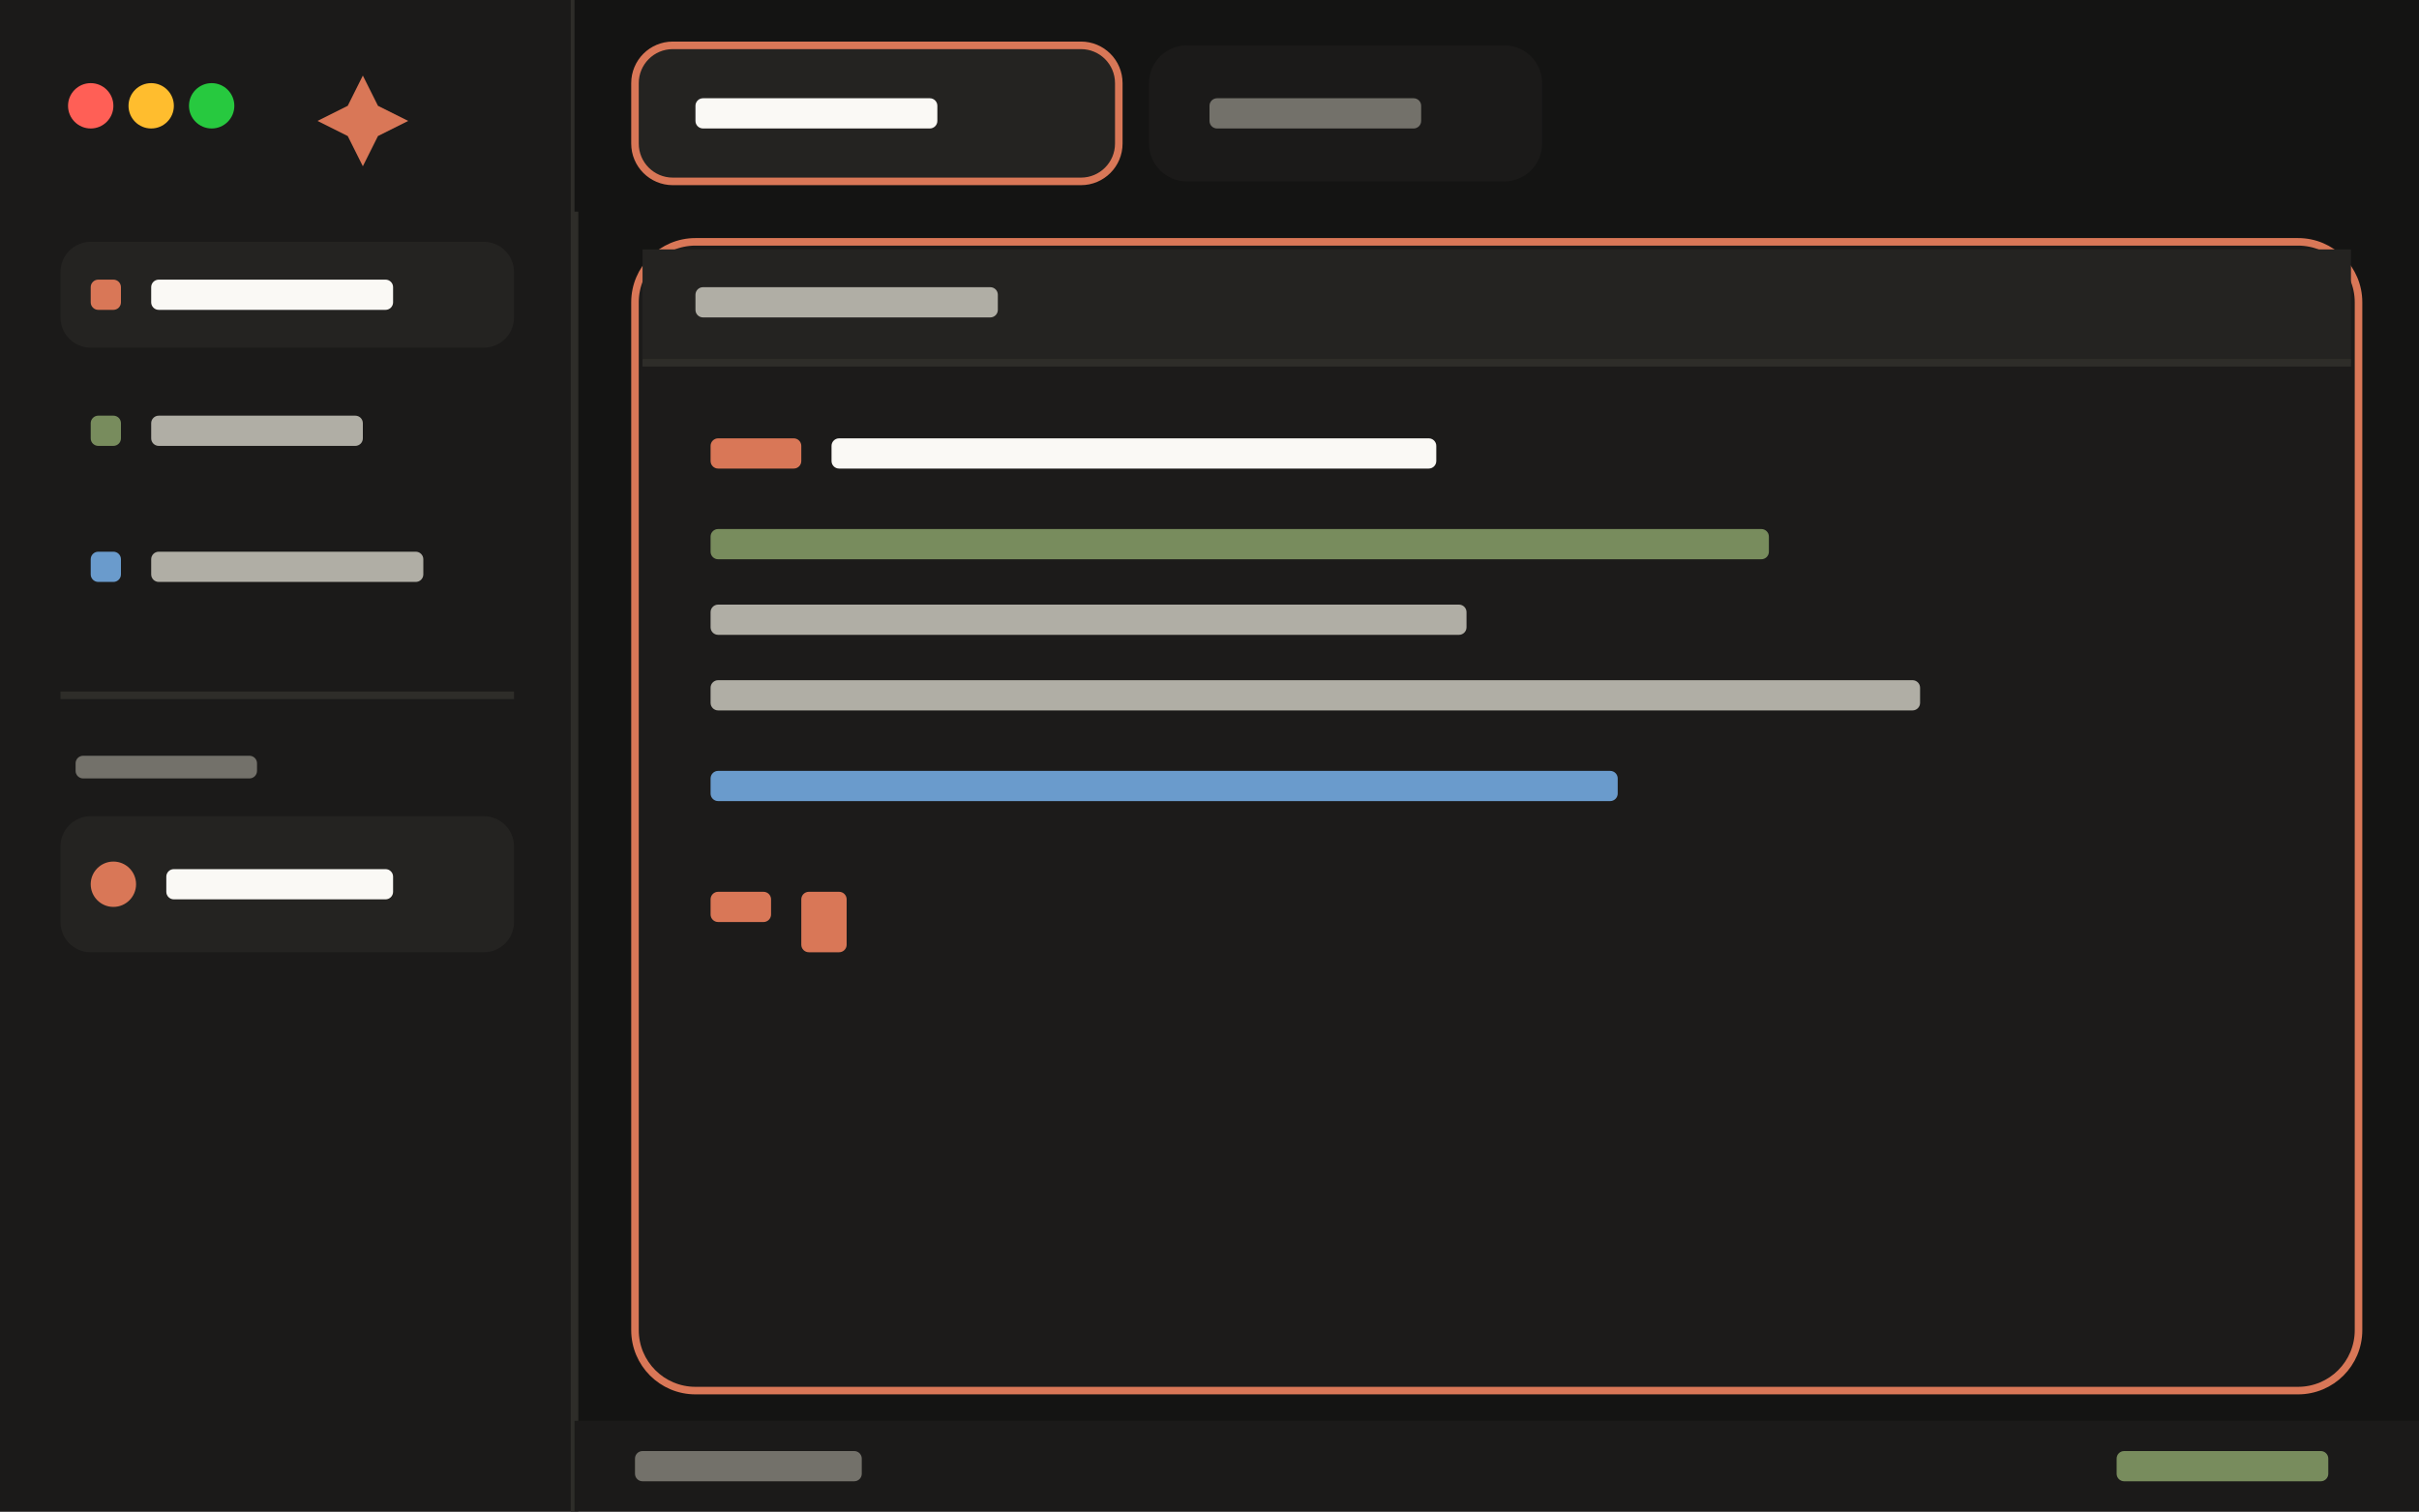
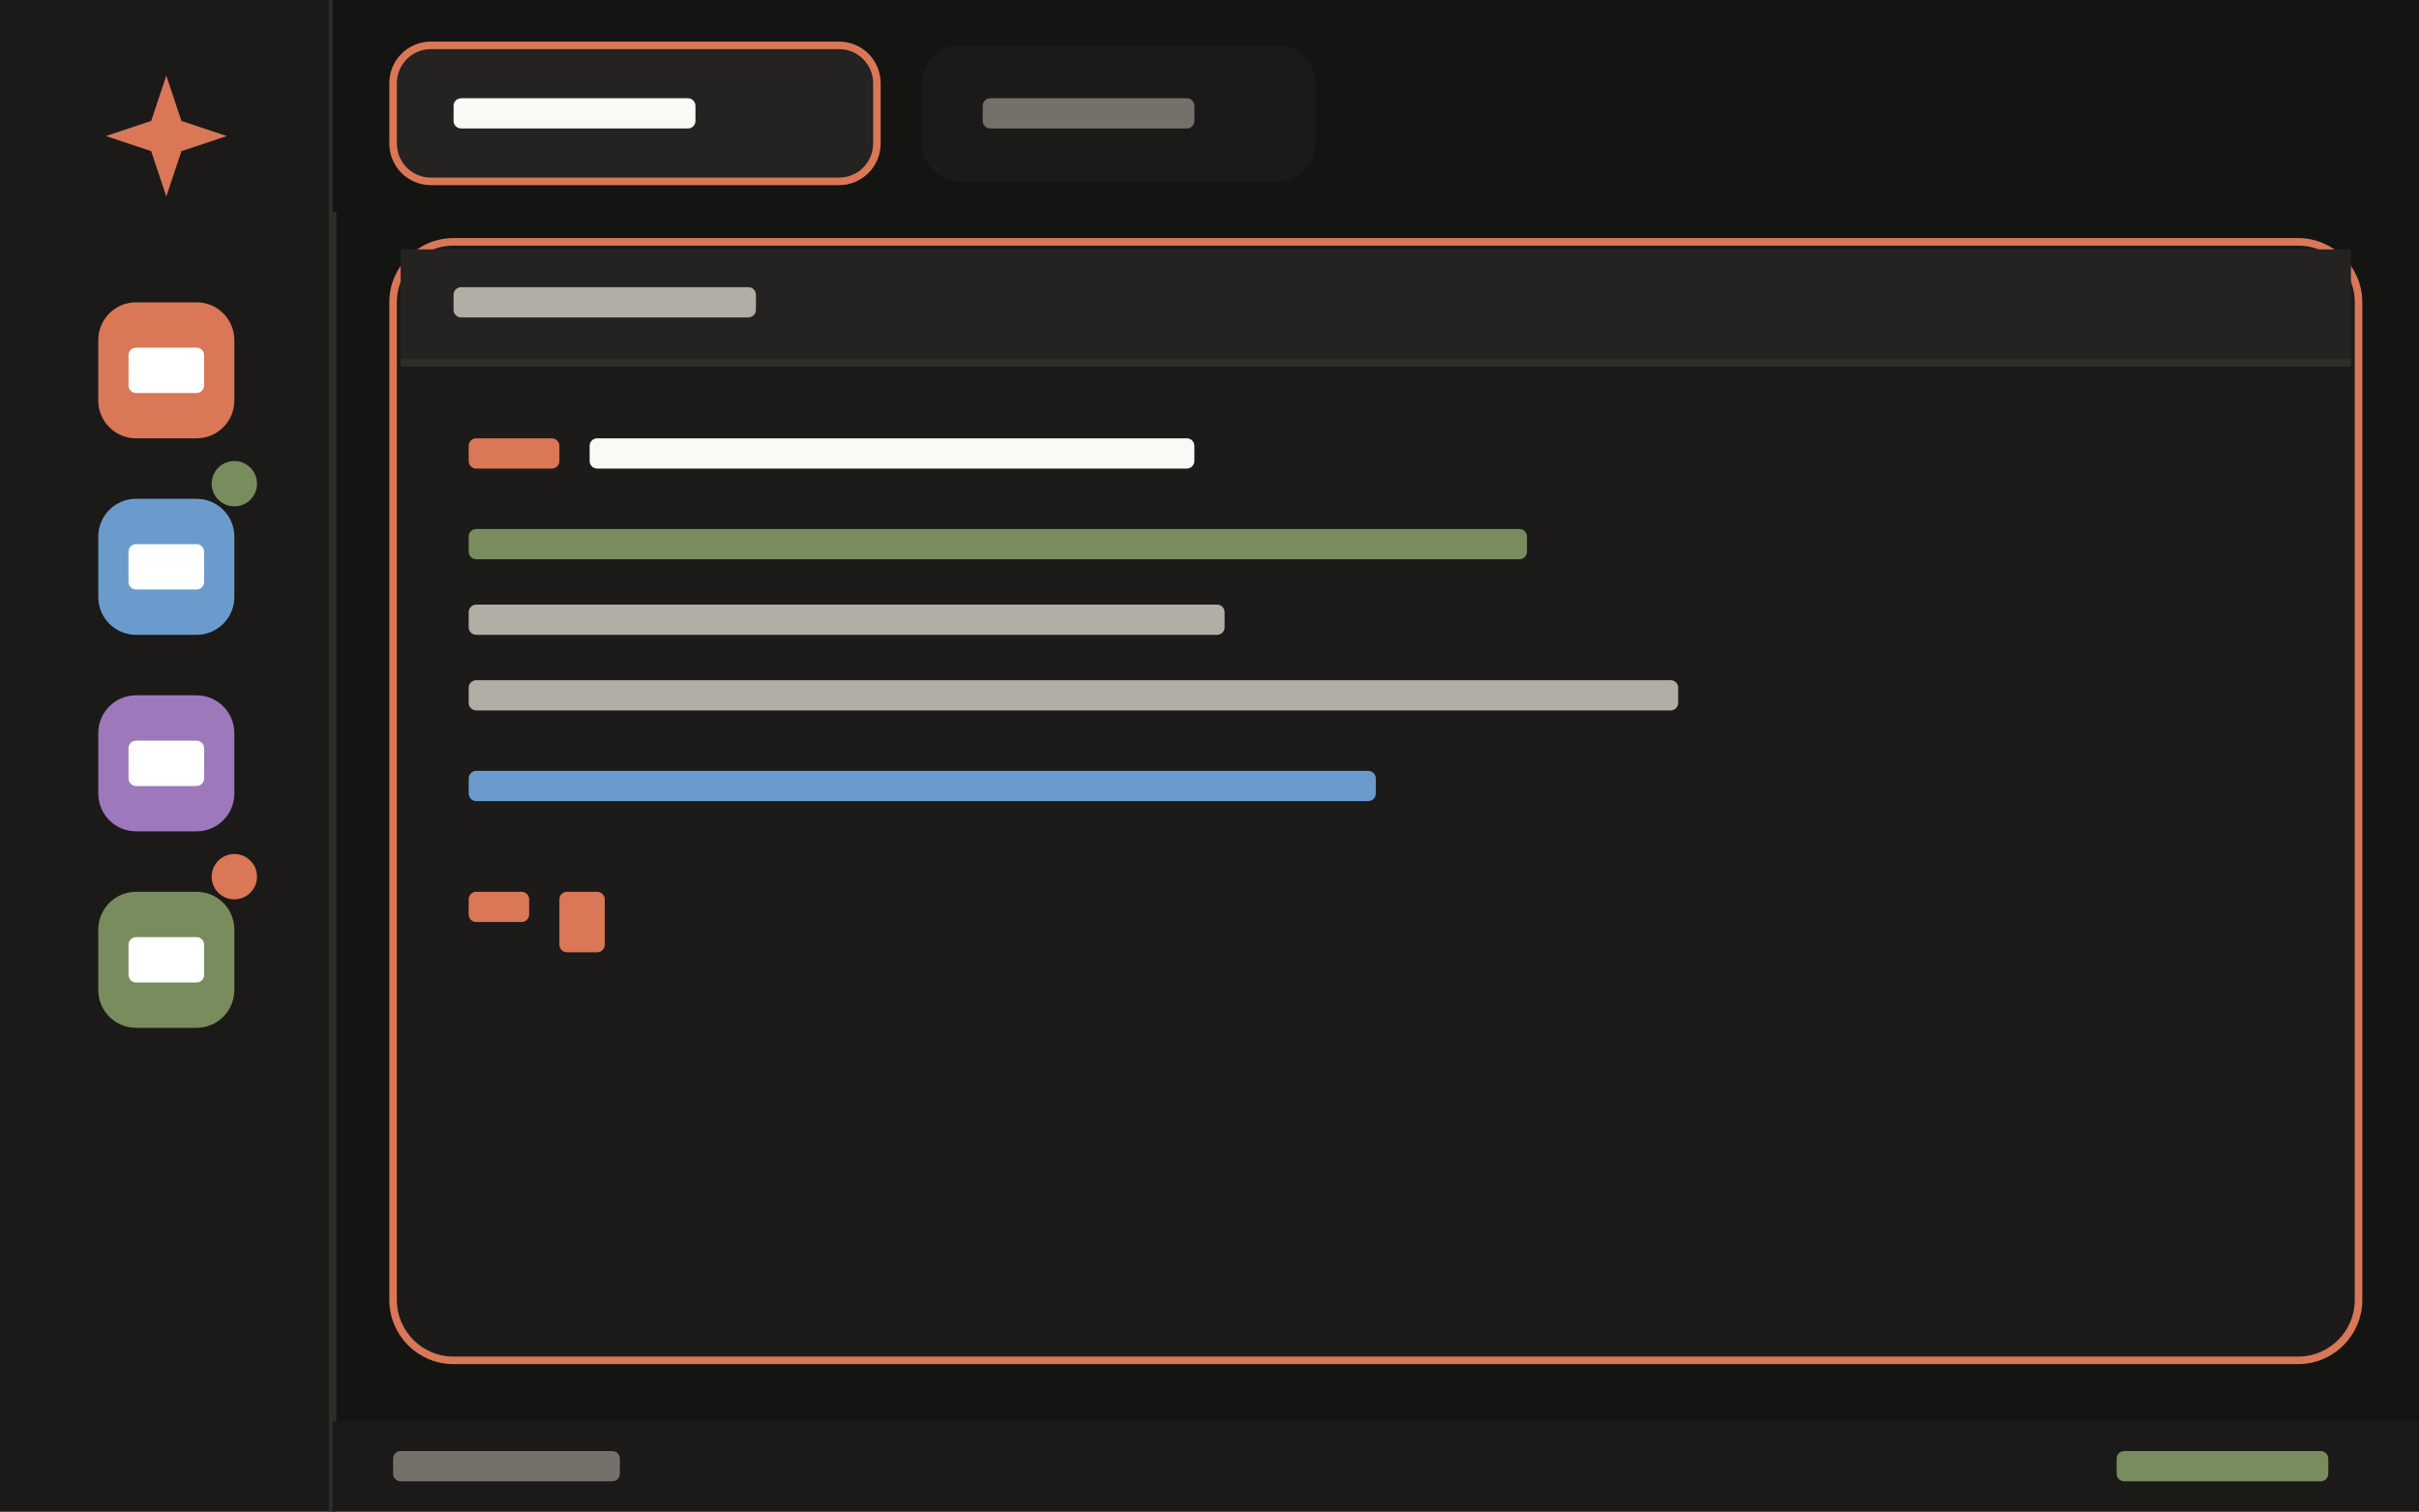
<svg xmlns="http://www.w3.org/2000/svg" viewBox="0 0 320 200">
  <rect width="320" height="200" fill="#141413" />
-   <rect x="0" y="0" width="76" height="200" fill="#1b1a19" />
-   <line x1="76" y1="0" x2="76" y2="200" stroke="#2e2d29" stroke-width="1" />
-   <circle cx="12" cy="14" r="3" fill="#ff5f56" />
-   <circle cx="20" cy="14" r="3" fill="#ffbd2e" />
-   <circle cx="28" cy="14" r="3" fill="#27c93f" />
-   <path d="M 46 14 L 48 10 L 50 14 L 54 16 L 50 18 L 48 22 L 46 18 L 42 16 Z" fill="#d97757" />
-   <rect x="8" y="32" width="60" height="14" rx="4" fill="#242321" />
-   <rect x="12" y="37" width="4" height="4" rx="1" fill="#d97757" />
-   <rect x="20" y="37" width="32" height="4" rx="1" fill="#faf9f5" />
-   <rect x="8" y="50" width="60" height="14" rx="4" fill="transparent" />
-   <rect x="12" y="55" width="4" height="4" rx="1" fill="#788c5d" />
-   <rect x="20" y="55" width="28" height="4" rx="1" fill="#b0aea5" />
-   <rect x="8" y="68" width="60" height="14" rx="4" fill="transparent" />
-   <rect x="12" y="73" width="4" height="4" rx="1" fill="#6a9bcc" />
-   <rect x="20" y="73" width="36" height="4" rx="1" fill="#b0aea5" />
-   <line x1="8" y1="92" x2="68" y2="92" stroke="#2e2d29" stroke-width="1" />
-   <rect x="10" y="100" width="24" height="3" rx="1" fill="#73716a" />
-   <rect x="8" y="108" width="60" height="18" rx="4" fill="#242321" />
-   <circle cx="15" cy="117" r="3" fill="#d97757" />
-   <rect x="22" y="115" width="30" height="4" rx="1" fill="#faf9f5" />
-   <rect x="76" y="0" width="244" height="28" fill="#141413" />
-   <rect x="84" y="6" width="64" height="18" rx="5" fill="#242321" stroke="#d97757" stroke-width="1" />
-   <rect x="92" y="13" width="32" height="4" rx="1" fill="#faf9f5" />
-   <rect x="152" y="6" width="52" height="18" rx="5" fill="#1b1a19" />
-   <rect x="160" y="13" width="28" height="4" rx="1" fill="#73716a" />
-   <rect x="84" y="32" width="228" height="152" rx="8" fill="#1c1b1a" stroke="#d97757" stroke-width="1" />
-   <path d="M 85 33 Q 85 33 85 33 L 311 33 Q 311 33 311 33 L 311 48 L 85 48 Z" fill="#242321" />
-   <rect x="92" y="38" width="40" height="4" rx="1" fill="#b0aea5" />
-   <line x1="85" y1="48" x2="311" y2="48" stroke="#2e2d29" stroke-width="1" />
-   <rect x="94" y="58" width="12" height="4" rx="1" fill="#d97757" />
-   <rect x="110" y="58" width="80" height="4" rx="1" fill="#faf9f5" />
-   <rect x="94" y="70" width="140" height="4" rx="1" fill="#788c5d" />
-   <rect x="94" y="80" width="100" height="4" rx="1" fill="#b0aea5" />
-   <rect x="94" y="90" width="160" height="4" rx="1" fill="#b0aea5" />
-   <rect x="94" y="102" width="120" height="4" rx="1" fill="#6a9bcc" />
-   <rect x="94" y="118" width="8" height="4" rx="1" fill="#d97757" />
-   <rect x="106" y="118" width="6" height="8" rx="1" fill="#d97757" />
-   <rect x="76" y="188" width="244" height="12" fill="#1b1a19" />
-   <rect x="84" y="192" width="30" height="4" rx="1" fill="#73716a" />
+   <rect x="0" y="0" width="44" height="200" fill="#1b1a19" />
+   <line x1="44" y1="0" x2="44" y2="200" stroke="#2e2d29" stroke-width="1" />
+   <path d="M 22 10 L 24 16 L 30 18 L 24 20 L 22 26 L 20 20 L 14 18 L 20 16 Z" fill="#d97757" />
+   <rect x="13" y="40" width="18" height="18" rx="5" fill="#d97757" />
+   <rect x="17" y="46" width="10" height="6" rx="1" fill="#ffffff" />
+   <rect x="13" y="66" width="18" height="18" rx="5" fill="#6a9bcc" />
+   <rect x="17" y="72" width="10" height="6" rx="1" fill="#ffffff" />
+   <circle cx="31" cy="64" r="3" fill="#788c5d" />
+   <rect x="13" y="92" width="18" height="18" rx="5" fill="#9d79bc" />
+   <rect x="17" y="98" width="10" height="6" rx="1" fill="#ffffff" />
+   <rect x="13" y="118" width="18" height="18" rx="5" fill="#788c5d" />
+   <rect x="17" y="124" width="10" height="6" rx="1" fill="#ffffff" />
+   <circle cx="31" cy="116" r="3" fill="#d97757" />
+   <rect x="44" y="0" width="276" height="28" fill="#141413" />
+   <rect x="52" y="6" width="64" height="18" rx="5" fill="#242321" stroke="#d97757" stroke-width="1" />
+   <rect x="60" y="13" width="32" height="4" rx="1" fill="#faf9f5" />
+   <rect x="122" y="6" width="52" height="18" rx="5" fill="#1b1a19" />
+   <rect x="130" y="13" width="28" height="4" rx="1" fill="#73716a" />
+   <rect x="52" y="32" width="260" height="148" rx="8" fill="#1c1b1a" stroke="#d97757" stroke-width="1" />
+   <path d="M 53 33 L 311 33 L 311 48 L 53 48 Z" fill="#242321" />
+   <rect x="60" y="38" width="40" height="4" rx="1" fill="#b0aea5" />
+   <line x1="53" y1="48" x2="311" y2="48" stroke="#2e2d29" stroke-width="1" />
+   <rect x="62" y="58" width="12" height="4" rx="1" fill="#d97757" />
+   <rect x="78" y="58" width="80" height="4" rx="1" fill="#faf9f5" />
+   <rect x="62" y="70" width="140" height="4" rx="1" fill="#788c5d" />
+   <rect x="62" y="80" width="100" height="4" rx="1" fill="#b0aea5" />
+   <rect x="62" y="90" width="160" height="4" rx="1" fill="#b0aea5" />
+   <rect x="62" y="102" width="120" height="4" rx="1" fill="#6a9bcc" />
+   <rect x="62" y="118" width="8" height="4" rx="1" fill="#d97757" />
+   <rect x="74" y="118" width="6" height="8" rx="1" fill="#d97757" />
+   <rect x="44" y="188" width="276" height="12" fill="#1b1a19" />
+   <rect x="52" y="192" width="30" height="4" rx="1" fill="#73716a" />
  <rect x="280" y="192" width="28" height="4" rx="1" fill="#788c5d" />
</svg>
